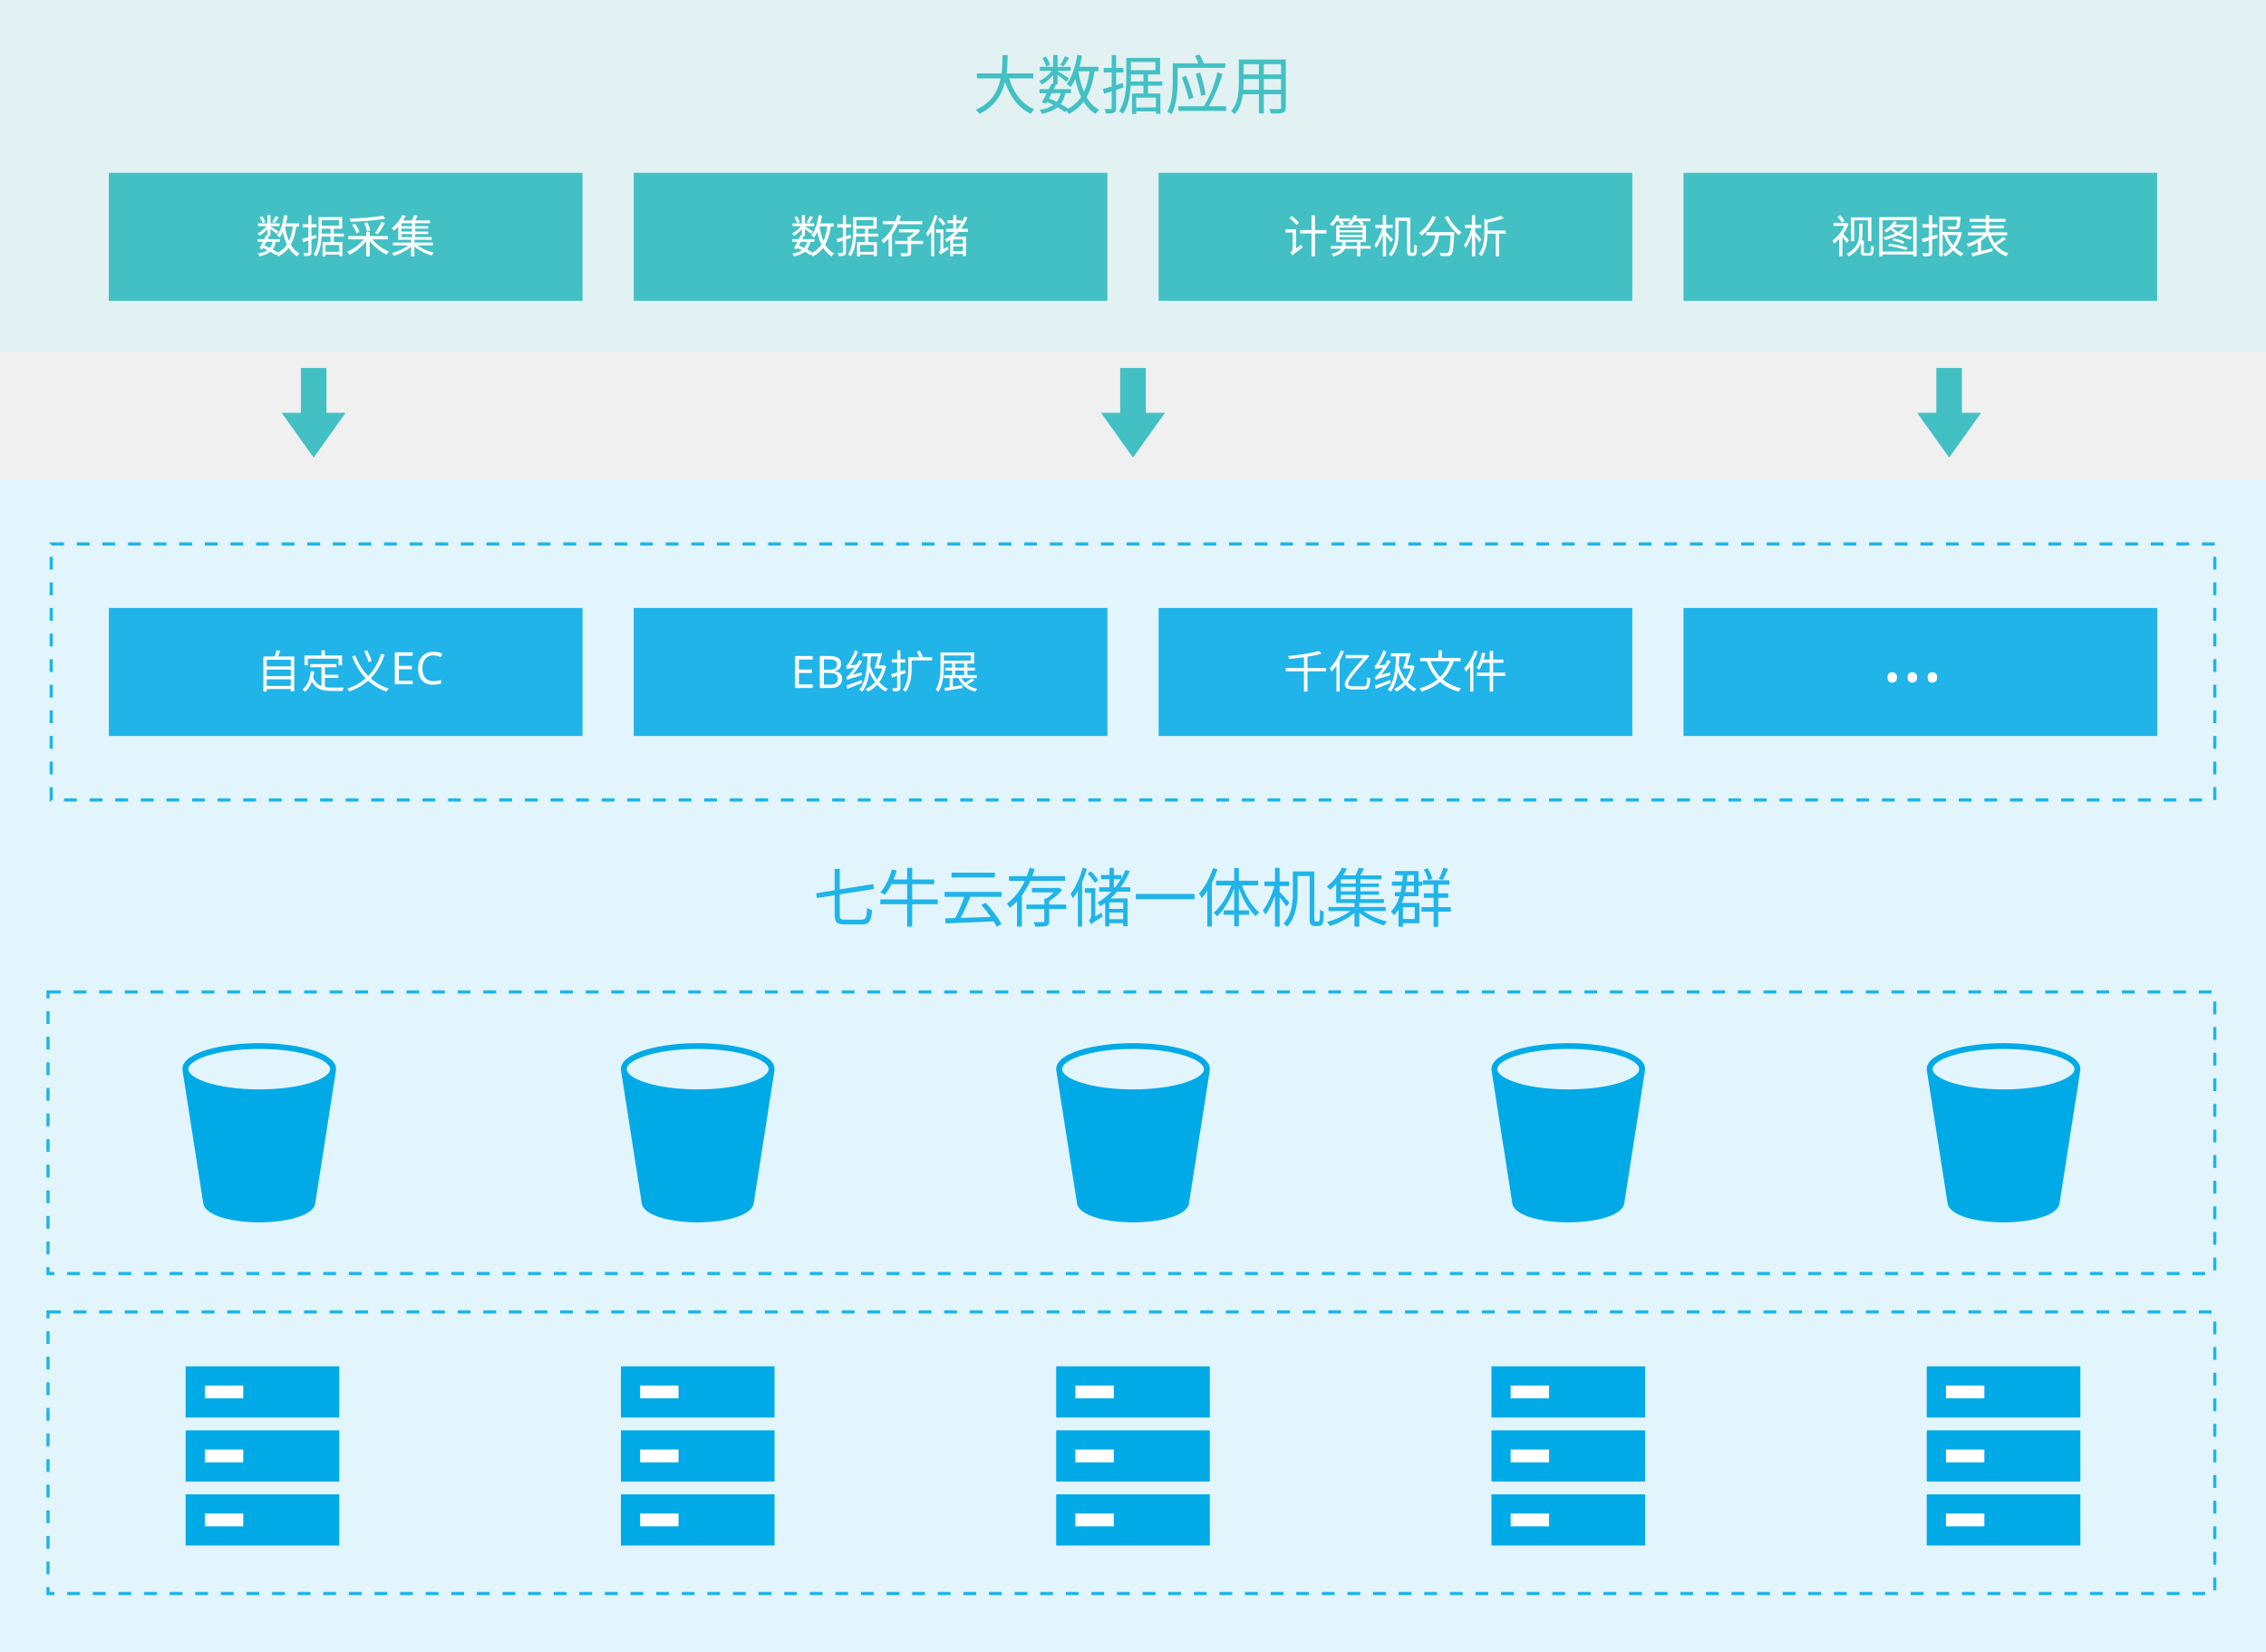
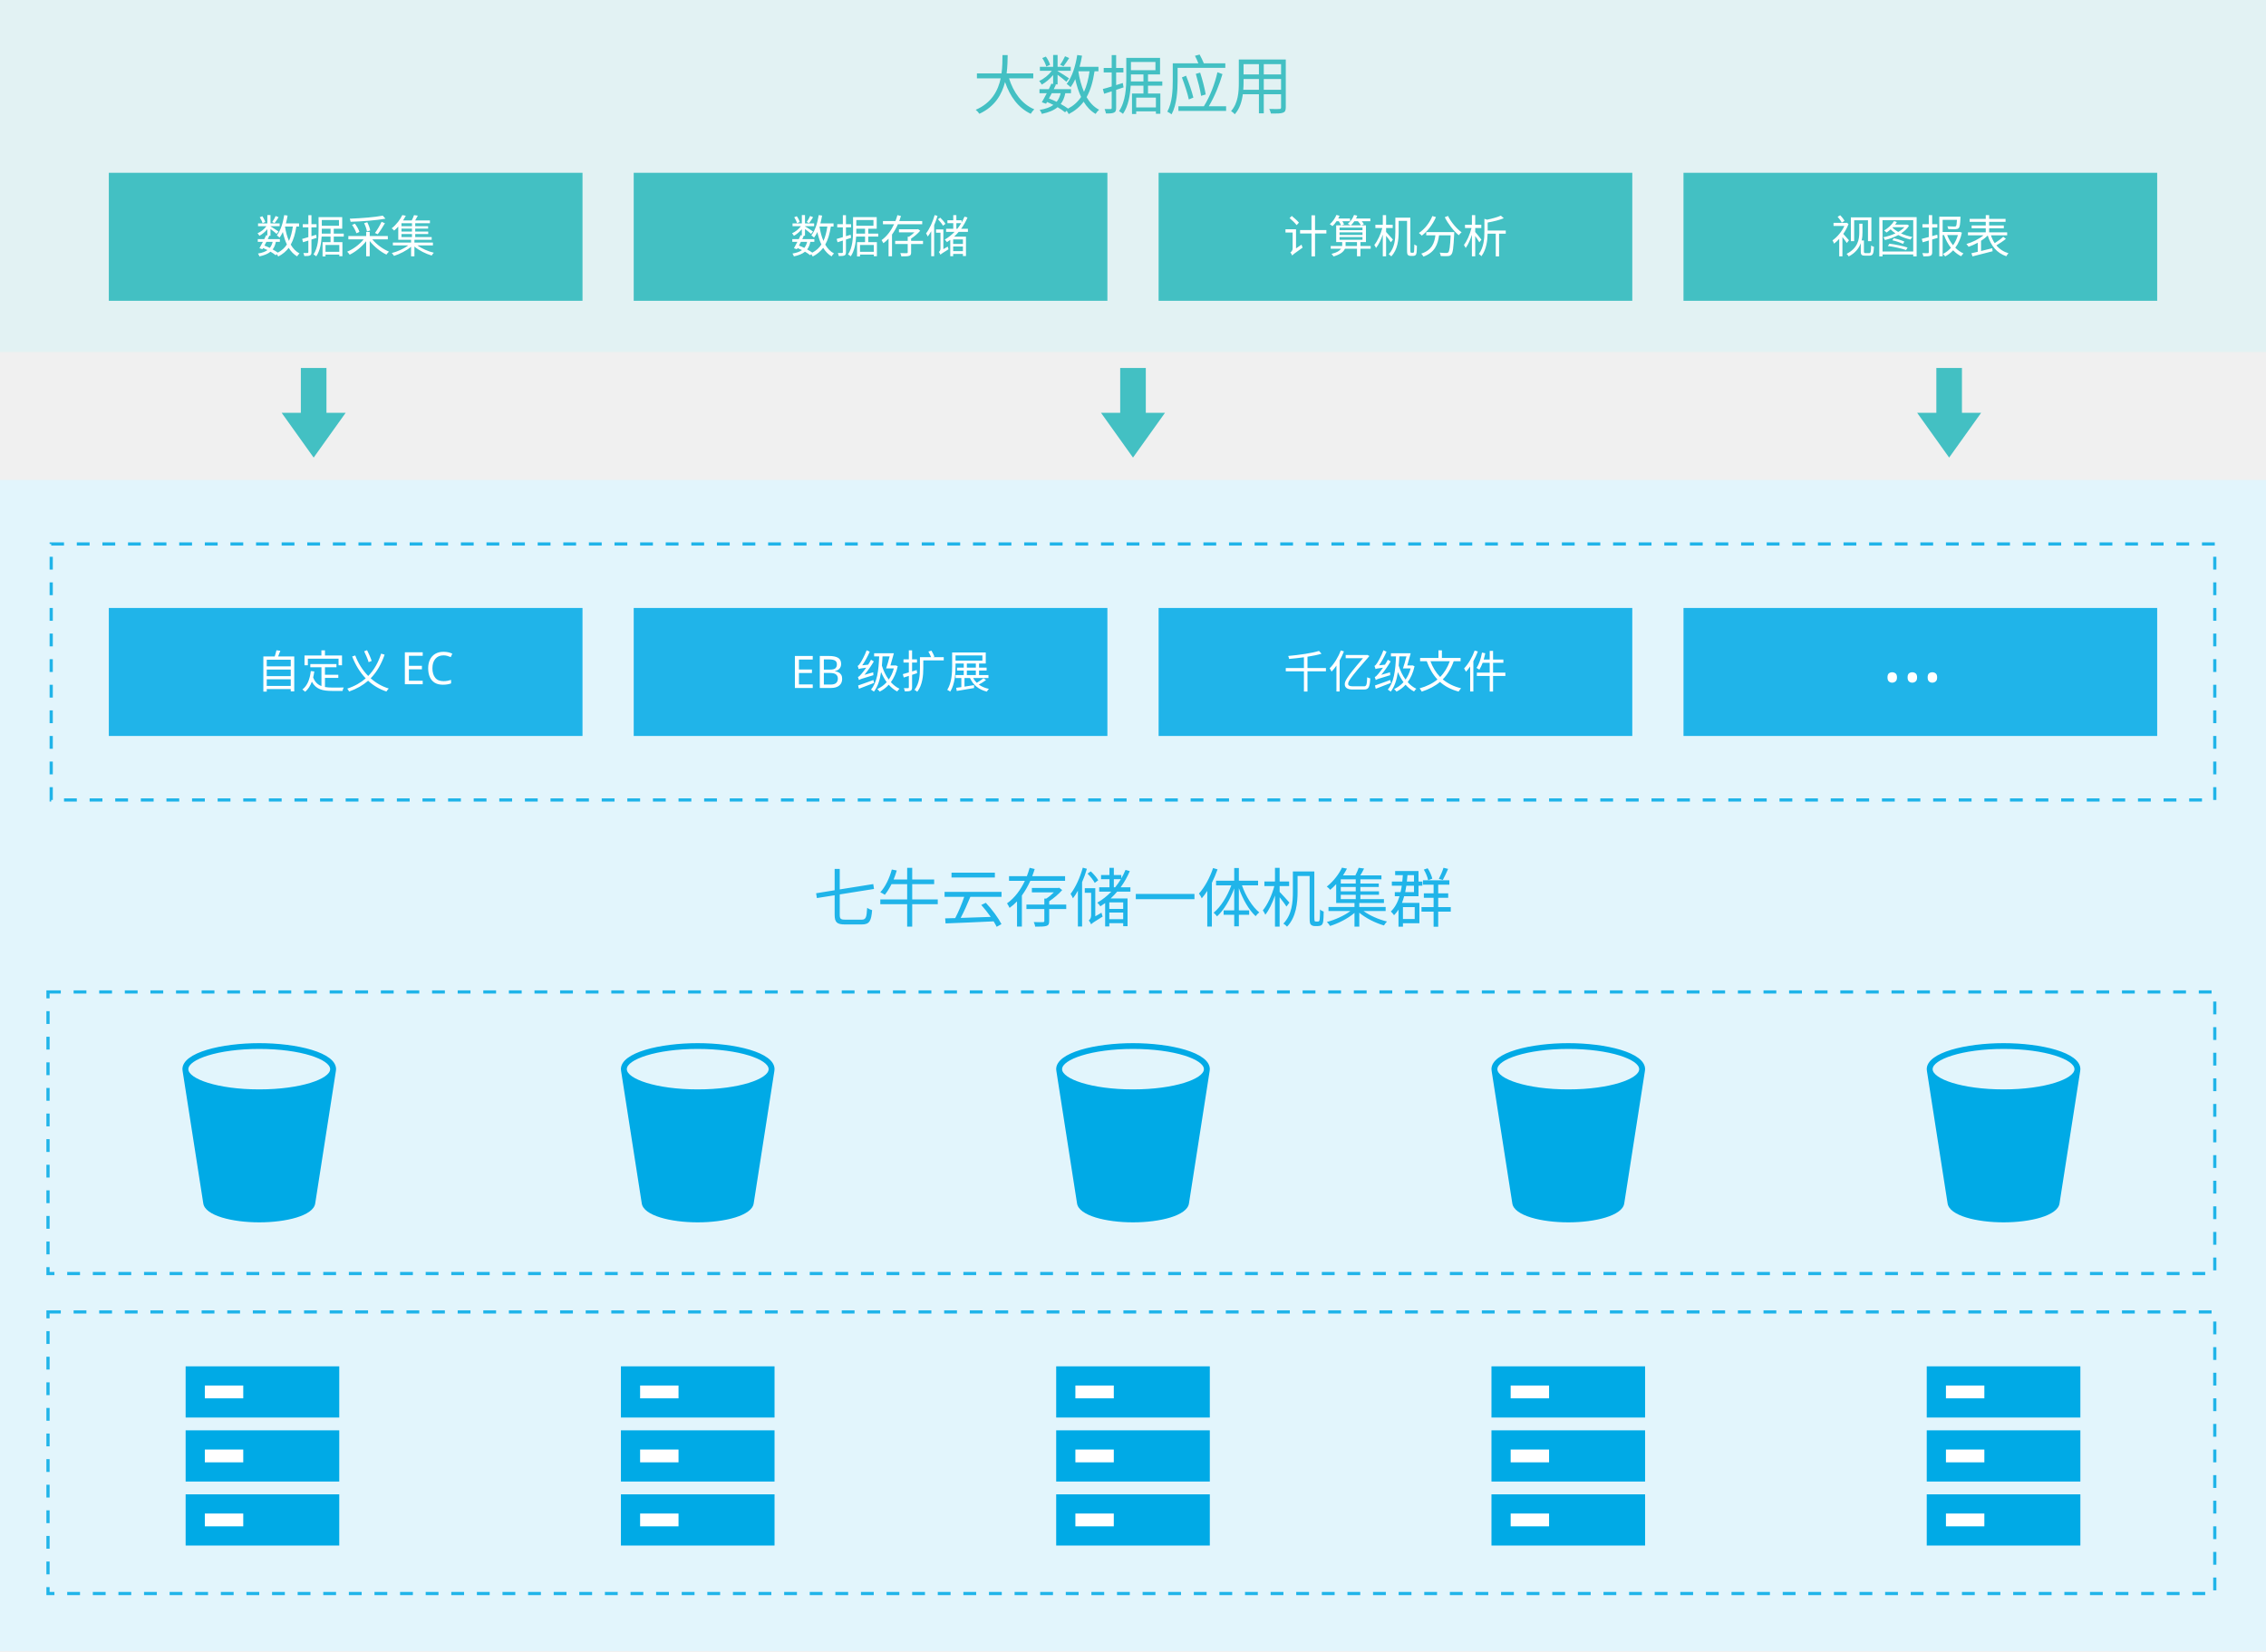
<svg xmlns="http://www.w3.org/2000/svg" width="708" height="516" viewBox="0 0 708 516">
  <g fill="none" fill-rule="evenodd">
    <g transform="translate(0 150)">
      <rect width="708" height="366" fill="#E2F5FC" />
      <g transform="translate(16 20)">
        <path stroke="#20B4E9" stroke-dasharray="4 4" d="M0,0 L676,0 L676,80 L0,80 L0,0 Z" />
        <g transform="translate(18 20)">
          <rect width="148" height="40" fill="#20B4E9" />
          <text fill="#FFF" font-family="PingFangSC-Regular, PingFang SC" font-size="14">
-             <tspan x="46" y="25">自定义EC</tspan>
+             <tspan x="46" y="25">自定义 EC</tspan>
          </text>
        </g>
        <g transform="translate(182 20)">
          <rect width="148" height="40" fill="#20B4E9" />
          <text fill="#FFF" font-family="PingFangSC-Regular, PingFang SC" font-size="14">
-             <tspan x="49" y="25">EB级扩展</tspan>
+             <tspan x="49" y="25">EB 级扩展</tspan>
          </text>
        </g>
        <g transform="translate(346 20)">
          <rect width="148" height="40" fill="#20B4E9" />
          <text fill="#FFF" font-family="PingFangSC-Regular, PingFang SC" font-size="14">
            <tspan x="39" y="25">千亿级文件</tspan>
          </text>
        </g>
        <g transform="translate(510 18)">
          <rect width="148" height="40" y="2" fill="#20B4E9" />
          <text fill="#FFF" font-family="PingFangSC-Regular, PingFang SC" font-size="24">
            <tspan x="62" y="25">…</tspan>
          </text>
        </g>
      </g>
      <g transform="translate(15 260)">
        <path stroke="#20B4E9" stroke-dasharray="4 4" d="M0,0 L677,0 L677,88 L0,88 L0,0 Z" />
        <g transform="translate(43 17)">
          <rect width="48" height="16" fill="#00AAE6" />
          <rect width="48" height="16" y="20" fill="#00AAE6" />
          <rect width="48" height="16" y="40" fill="#00AAE6" />
          <line x1="8" x2="16" y1="8" y2="8" stroke="#FFF" stroke-linecap="square" stroke-width="4" />
          <line x1="8" x2="16" y1="28" y2="28" stroke="#FFF" stroke-linecap="square" stroke-width="4" />
          <line x1="8" x2="16" y1="48" y2="48" stroke="#FFF" stroke-linecap="square" stroke-width="4" />
        </g>
        <g transform="translate(179 17)">
          <rect width="48" height="16" fill="#00AAE6" />
          <rect width="48" height="16" y="20" fill="#00AAE6" />
          <rect width="48" height="16" y="40" fill="#00AAE6" />
          <line x1="8" x2="16" y1="8" y2="8" stroke="#FFF" stroke-linecap="square" stroke-width="4" />
          <line x1="8" x2="16" y1="28" y2="28" stroke="#FFF" stroke-linecap="square" stroke-width="4" />
          <line x1="8" x2="16" y1="48" y2="48" stroke="#FFF" stroke-linecap="square" stroke-width="4" />
        </g>
        <g transform="translate(315 17)">
          <rect width="48" height="16" fill="#00AAE6" />
          <rect width="48" height="16" y="20" fill="#00AAE6" />
          <rect width="48" height="16" y="40" fill="#00AAE6" />
          <line x1="8" x2="16" y1="8" y2="8" stroke="#FFF" stroke-linecap="square" stroke-width="4" />
          <line x1="8" x2="16" y1="28" y2="28" stroke="#FFF" stroke-linecap="square" stroke-width="4" />
          <line x1="8" x2="16" y1="48" y2="48" stroke="#FFF" stroke-linecap="square" stroke-width="4" />
        </g>
        <g transform="translate(451 17)">
          <rect width="48" height="16" fill="#00AAE6" />
          <rect width="48" height="16" y="20" fill="#00AAE6" />
          <rect width="48" height="16" y="40" fill="#00AAE6" />
          <line x1="8" x2="16" y1="8" y2="8" stroke="#FFF" stroke-linecap="square" stroke-width="4" />
          <line x1="8" x2="16" y1="28" y2="28" stroke="#FFF" stroke-linecap="square" stroke-width="4" />
          <line x1="8" x2="16" y1="48" y2="48" stroke="#FFF" stroke-linecap="square" stroke-width="4" />
        </g>
        <g transform="translate(587 17)">
          <rect width="48" height="16" fill="#00AAE6" />
          <rect width="48" height="16" y="20" fill="#00AAE6" />
          <rect width="48" height="16" y="40" fill="#00AAE6" />
          <line x1="8" x2="16" y1="8" y2="8" stroke="#FFF" stroke-linecap="square" stroke-width="4" />
          <line x1="8" x2="16" y1="28" y2="28" stroke="#FFF" stroke-linecap="square" stroke-width="4" />
          <line x1="8" x2="16" y1="48" y2="48" stroke="#FFF" stroke-linecap="square" stroke-width="4" />
        </g>
      </g>
      <g transform="translate(15 117)">
        <path stroke="#20B4E9" stroke-dasharray="4 4" d="M0,43 L677,43 L677,131 L0,131 L0,43 Z" />
        <path fill="#00AAE6" fill-rule="nonzero" d="M90 67.129C90 61.849 77.631 59 66 59 54.369 59 42 61.849 42 67.129 42.002 67.333 42.023 67.537 42.063 67.738L42.063 67.738 48.508 109.039C49.04 112.952 57.711 115 66 115 74.289 115 82.958 112.952 83.49 109.058L89.941 67.739 89.941 67.739C89.979 67.538 89.999 67.334 90 67.129zM66 60.806C79.056 60.806 88.154 64.138 88.154 67.129 88.154 70.12 79.056 73.452 66 73.452 52.944 73.452 43.846 70.12 43.846 67.129 43.846 64.138 52.944 60.806 66 60.806zM227 67.129C227 61.849 214.631 59 203 59 191.369 59 179 61.849 179 67.129 179.002 67.333 179.023 67.537 179.063 67.738L179.063 67.738 185.508 109.039C186.04 112.952 194.711 115 203 115 211.289 115 219.958 112.952 220.49 109.058L226.941 67.739 226.941 67.739C226.979 67.538 226.999 67.334 227 67.129zM203 60.806C216.056 60.806 225.154 64.138 225.154 67.129 225.154 70.12 216.056 73.452 203 73.452 189.944 73.452 180.846 70.12 180.846 67.129 180.846 64.138 189.944 60.806 203 60.806zM363 67.129C363 61.849 350.631 59 339 59 327.369 59 315 61.849 315 67.129 315.002 67.333 315.023 67.537 315.063 67.738L315.063 67.738 321.508 109.039C322.04 112.952 330.711 115 339 115 347.289 115 355.958 112.952 356.49 109.058L362.941 67.739 362.941 67.739C362.979 67.538 362.999 67.334 363 67.129zM339 60.806C352.056 60.806 361.154 64.138 361.154 67.129 361.154 70.12 352.056 73.452 339 73.452 325.944 73.452 316.846 70.12 316.846 67.129 316.846 64.138 325.944 60.806 339 60.806zM499 67.129C499 61.849 486.631 59 475 59 463.369 59 451 61.849 451 67.129 451.002 67.333 451.023 67.537 451.063 67.738L451.063 67.738 457.508 109.039C458.04 112.952 466.711 115 475 115 483.289 115 491.958 112.952 492.49 109.058L498.941 67.739 498.941 67.739C498.979 67.538 498.999 67.334 499 67.129zM475 60.806C488.056 60.806 497.154 64.138 497.154 67.129 497.154 70.12 488.056 73.452 475 73.452 461.944 73.452 452.846 70.12 452.846 67.129 452.846 64.138 461.944 60.806 475 60.806zM635 67.129C635 61.849 622.631 59 611 59 599.369 59 587 61.849 587 67.129 587.002 67.333 587.023 67.537 587.063 67.738L587.063 67.738 593.508 109.039C594.04 112.952 602.711 115 611 115 619.289 115 627.958 112.952 628.49 109.058L634.941 67.739 634.941 67.739C634.979 67.538 634.999 67.334 635 67.129zM611 60.806C624.056 60.806 633.154 64.138 633.154 67.129 633.154 70.12 624.056 73.452 611 73.452 597.944 73.452 588.846 70.12 588.846 67.129 588.846 64.138 597.944 60.806 611 60.806z" />
        <text fill="#20B4E9" font-family="PingFangSC-Semibold, PingFang SC" font-size="20" font-weight="500">
          <tspan x="239" y="21">七牛云存储一体机集群</tspan>
        </text>
      </g>
    </g>
    <text fill="#43C0C3" font-family="PingFangSC-Semibold, PingFang SC" font-size="20" font-weight="500">
      <tspan x="304" y="34">大数据应用</tspan>
    </text>
    <rect width="708" height="110" fill="#E2F2F3" />
    <text fill="#43C0C3" font-family="PingFangSC-Semibold, PingFang SC" font-size="20" font-weight="500">
      <tspan x="304" y="34">大数据应用</tspan>
    </text>
    <g transform="translate(34 54)">
      <rect width="148" height="40" fill="#43C0C3" />
      <text fill="#FFF" font-family="PingFangSC-Regular, PingFang SC" font-size="14">
        <tspan x="46" y="25">数据采集</tspan>
      </text>
      <g transform="translate(164)">
        <rect width="148" height="40" fill="#43C0C3" />
        <text fill="#FFF" font-family="PingFangSC-Regular, PingFang SC" font-size="14">
          <tspan x="49" y="25">数据存储</tspan>
        </text>
      </g>
      <g transform="translate(328)">
        <rect width="148" height="40" fill="#43C0C3" />
        <text fill="#FFF" font-family="PingFangSC-Regular, PingFang SC" font-size="14">
          <tspan x="39" y="25">计算机分析</tspan>
        </text>
      </g>
      <g transform="translate(492)">
        <rect width="148" height="40" fill="#43C0C3" />
        <text fill="#FFF" font-family="PingFangSC-Regular, PingFang SC" font-size="14">
          <tspan x="46" y="25">视图报表</tspan>
        </text>
      </g>
    </g>
    <path fill="#43C0C3" fill-rule="nonzero" d="M6 0L14 0 14 14 20 14 10 28 0 14 6 14 6 0zM262 0L270 0 270 14 276 14 266 28 256 14 262 14 262 0zM517 0L525 0 525 14 531 14 521 28 511 14 517 14 517 0z" transform="translate(88 115)" />
  </g>
</svg>
